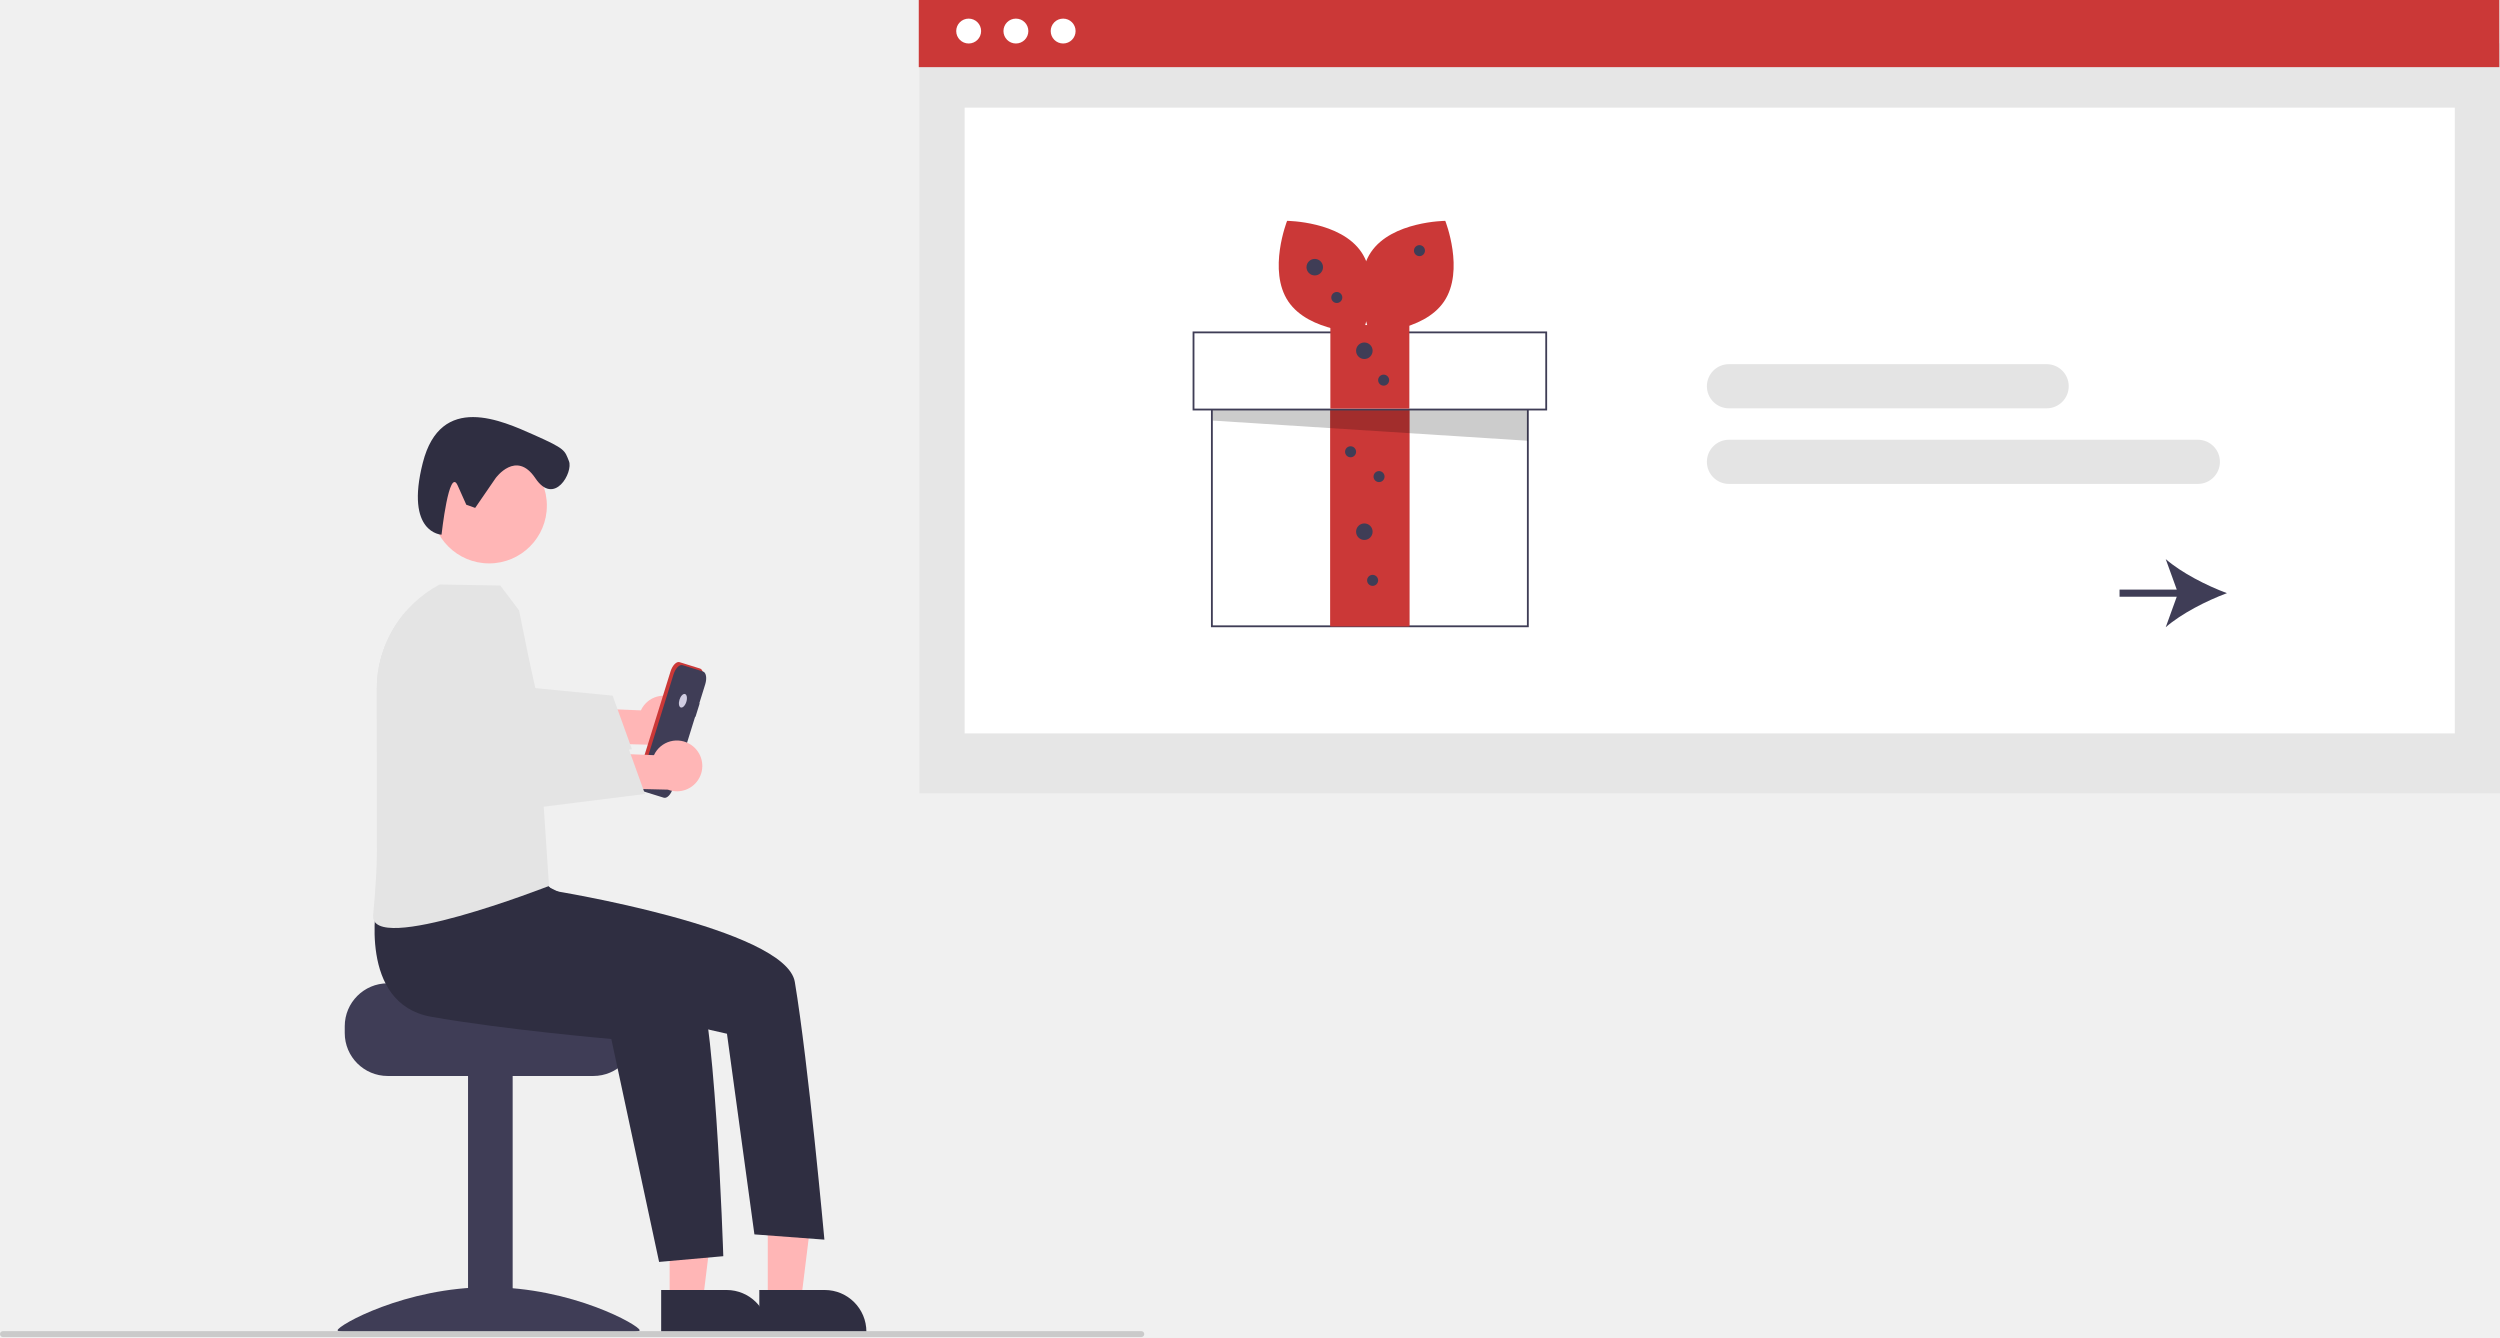
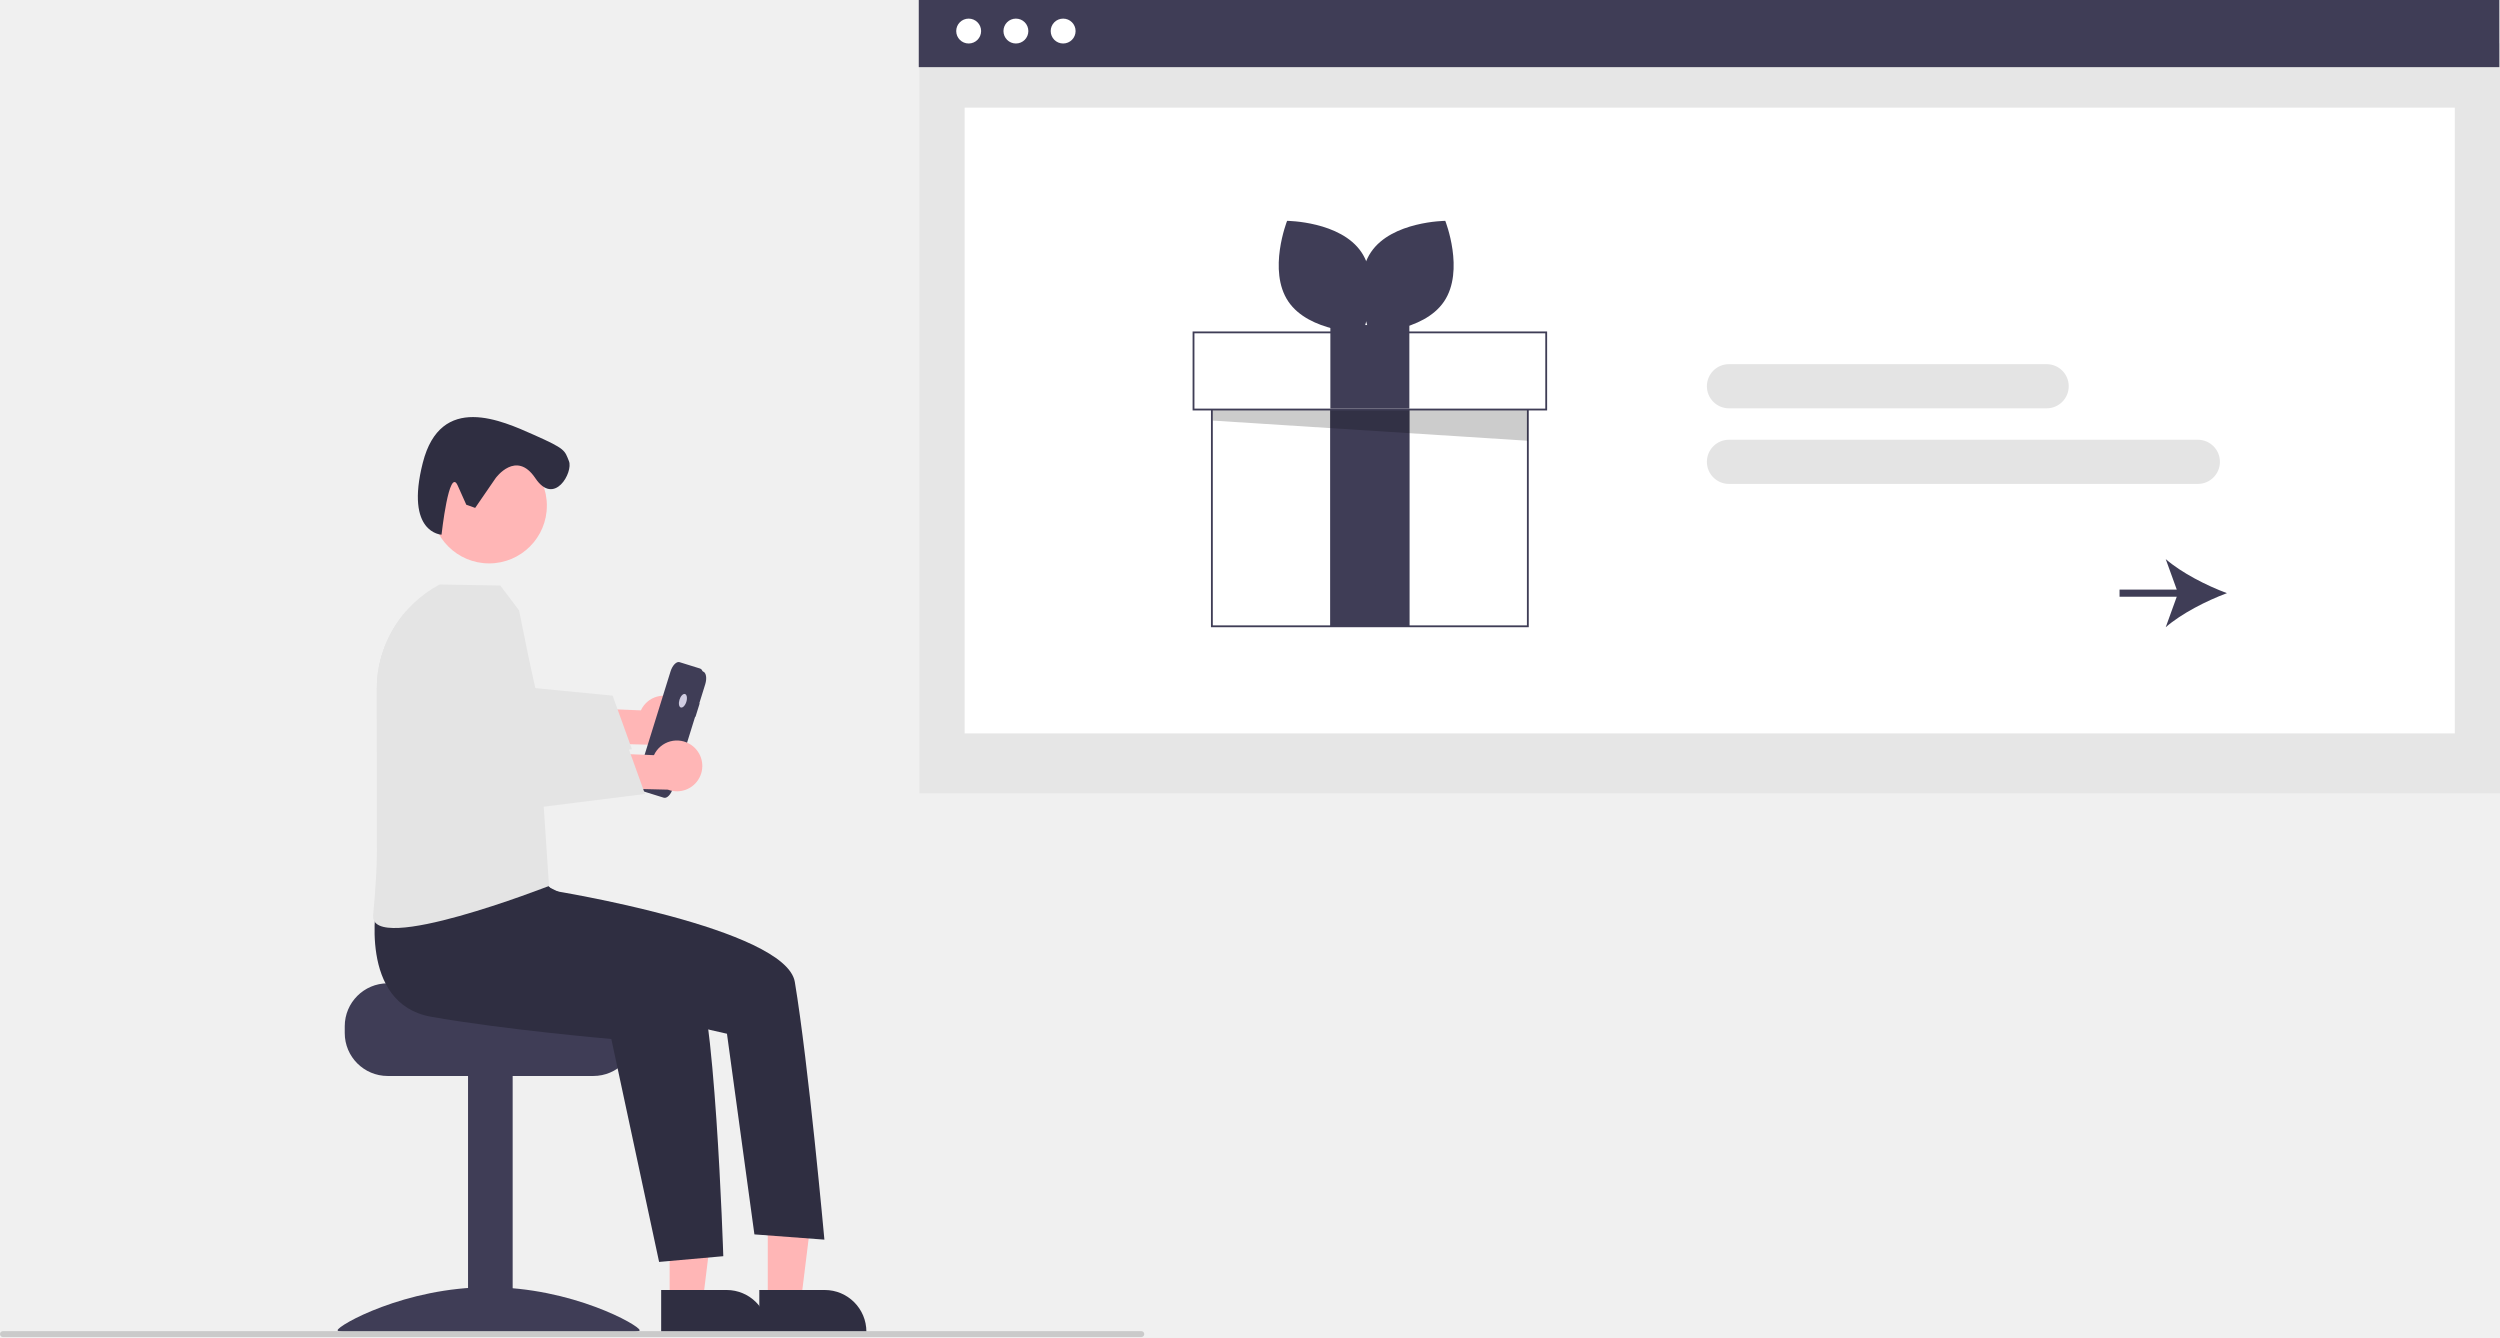
<svg xmlns="http://www.w3.org/2000/svg" data-name="Layer 1" width="836.795" height="447.543" viewBox="0 0 836.795 447.543">
  <path d="M214.517,672.627l-.049-.929c-.01-.204-.916-20.562,11.779-34.102,12.696-13.54,34.486-15.456,34.704-15.473l.995-.081.048.928c.01.204.916,20.562-11.779,34.102-12.696,13.54-34.486,15.456-34.704,15.473ZM227.632,638.722c-10.734,11.447-11.422,27.964-11.417,32.093,4.397-.556,21.893-3.431,32.616-14.868,10.722-11.436,11.419-27.961,11.417-32.093C255.849,624.41,238.355,627.285,227.632,638.722Z" transform="translate(-181.6026 -226.2284)" fill="#f0f0f0" />
  <path d="M234.172,642.566c-2.739,18.207-19.229,29.929-19.229,29.929S202.892,654.697,205.631,636.49s19.229-29.929,19.229-29.929S236.911,624.359,234.172,642.566Z" transform="translate(-181.6026 -226.2284)" fill="#f0f0f0" />
  <rect id="ed526203-2362-4a43-96ca-450f4725da7a" data-name="Rectangle 62" x="307.754" y="14.504" width="529.041" height="251.039" fill="#e6e6e6" />
  <rect id="bc241c52-ebb2-41fa-9574-d106f872c1dd" data-name="Rectangle 75" x="322.882" y="36.031" width="498.786" height="209.45" fill="#fff" />
-   <rect id="bf2b7fee-aafd-4163-88e6-719b489e53a8" data-name="Rectangle 80" x="307.528" width="529.041" height="22.475" fill="#cb3837" />
+   <rect id="bf2b7fee-aafd-4163-88e6-719b489e53a8" data-name="Rectangle 80" x="307.528" width="529.041" height="22.475" fill="#3f3d56" />
  <circle id="bcccbf37-d4b5-4127-83d7-1cbb700c027e" data-name="Ellipse 90" cx="324.23" cy="10.396" r="4.166" fill="#fff" />
  <circle id="a113f3b2-577f-43f8-9adc-c82fb7c016a2" data-name="Ellipse 91" cx="340.041" cy="10.396" r="4.166" fill="#fff" />
  <circle id="b270d923-4b8c-4c85-892d-857a2ab12939" data-name="Ellipse 92" cx="355.854" cy="10.396" r="4.166" fill="#fff" />
  <rect x="405.639" y="119.556" width="105.756" height="90.077" fill="#fff" />
  <path d="M693.305,436.169H586.934V345.477H693.305ZM587.549,435.554H692.69V346.092H587.549Z" transform="translate(-181.6026 -226.2284)" fill="#3f3d56" />
-   <rect x="445.297" y="137.079" width="26.439" height="72.553" fill="#cb3837" />
-   <rect x="445.297" y="137.079" width="26.439" height="72.553" fill="#cb3837" />
+   <rect x="445.297" y="137.079" width="26.439" height="72.553" fill="#3f3d56" />
+   <rect x="445.297" y="137.079" width="26.439" height="72.553" fill="#3f3d56" />
  <polygon points="405.946 126.166 405.946 140.78 511.395 147.532 511.084 129.499 405.946 126.166" opacity="0.2" />
  <rect x="399.49" y="111.255" width="118.053" height="25.824" fill="#fff" />
  <path d="M699.453,363.615H580.786v-26.439H699.453Zm-118.053-.615H698.839V337.791H581.4Z" transform="translate(-181.6026 -226.2284)" fill="#3f3d56" />
-   <rect x="445.297" y="108.796" width="26.439" height="27.976" fill="#cb3837" />
-   <path d="M637.289,310.632c6.979,10.346.403,26.985.403,26.985s-17.891-.134-24.87-10.48-.403-26.985-.403-26.985S630.31,300.286,637.289,310.632Z" transform="translate(-181.6026 -226.2284)" fill="#cb3837" />
-   <path d="M640.491,310.632c-6.979,10.346-.403,26.985-.403,26.985s17.891-.134,24.87-10.48.403-26.985.403-26.985S647.47,300.286,640.491,310.632Z" transform="translate(-181.6026 -226.2284)" fill="#cb3837" />
+   <rect x="445.297" y="108.796" width="26.439" height="27.976" fill="#3f3d56" />
+   <path d="M637.289,310.632c6.979,10.346.403,26.985.403,26.985s-17.891-.134-24.87-10.48-.403-26.985-.403-26.985S630.31,300.286,637.289,310.632Z" transform="translate(-181.6026 -226.2284)" fill="#3f3d56" />
+   <path d="M640.491,310.632c-6.979,10.346-.403,26.985-.403,26.985s17.891-.134,24.87-10.48.403-26.985.403-26.985S647.47,300.286,640.491,310.632Z" transform="translate(-181.6026 -226.2284)" fill="#3f3d56" />
  <circle cx="440.071" cy="89.428" r="2.767" fill="#3f3d56" />
  <circle cx="456.672" cy="117.404" r="2.767" fill="#3f3d56" />
  <circle cx="456.672" cy="177.968" r="2.767" fill="#3f3d56" />
  <circle cx="447.449" cy="99.573" r="1.845" fill="#3f3d56" />
  <circle cx="475.118" cy="83.894" r="1.845" fill="#3f3d56" />
  <circle cx="463.128" cy="127.242" r="1.845" fill="#3f3d56" />
  <circle cx="452.061" cy="151.221" r="1.845" fill="#3f3d56" />
  <circle cx="461.591" cy="159.522" r="1.845" fill="#3f3d56" />
  <circle cx="459.439" cy="194.261" r="1.845" fill="#3f3d56" />
  <path d="M917.259,388.204H760.32a7.392,7.392,0,1,1,0-14.784H917.259a7.392,7.392,0,1,1,0,14.784Z" transform="translate(-181.6026 -226.2284)" fill="#e4e4e4" />
  <path d="M866.652,362.901H760.32a7.392,7.392,0,1,1,0-14.784H866.652a7.392,7.392,0,1,1,0,14.784Z" transform="translate(-181.6026 -226.2284)" fill="#e4e4e4" />
  <path d="M906.51,436.169c5.236-4.565,13.683-8.876,20.492-11.399-6.808-2.526-15.255-6.836-20.492-11.402l3.691,10.203H891.054v2.397h19.146Z" transform="translate(-181.6026 -226.2284)" fill="#3f3d56" />
  <path d="M408.626,460.599a8.451,8.451,0,0,0-12.506,3.398l-19.298-.745-3.313,11.617,27.268.669a8.497,8.497,0,0,0,7.849-14.939Z" transform="translate(-181.6026 -226.2284)" fill="#ffb6b6" />
  <path d="M393.12,476.992l-19.67,2.47-2.49.31-40.02,5.02s-12.28-8.85-23.2-18.2v-9.76a39.5,39.5,0,0,1,9.77-26.04c14.78,7.17,25.1,23.98,25.1,23.98l25.59,2.5,2.56.25,15.9,1.55Z" transform="translate(-181.6026 -226.2284)" fill="#e4e4e4" />
  <path d="M311.355,555.359h37.002c0,1.585,40.448,2.872,40.448,2.872a14.776,14.776,0,0,1,2.424,2.298,14.258,14.258,0,0,1,3.332,9.191v2.298a14.366,14.366,0,0,1-14.361,14.361H311.355a14.374,14.374,0,0,1-14.361-14.361v-2.298A14.381,14.381,0,0,1,311.355,555.359Z" transform="translate(-181.6026 -226.2284)" fill="#3f3d56" />
  <rect x="156.661" y="359.58" width="14.935" height="86.208" fill="#3f3d56" />
  <path d="M395.707,671.492c0,1.614-22.632.624-50.551.624s-50.551.99-50.551-.624,22.632-14.411,50.551-14.411S395.707,669.878,395.707,671.492Z" transform="translate(-181.6026 -226.2284)" fill="#3f3d56" />
  <polygon points="224.138 435.413 235.253 435.413 240.541 392.539 224.136 392.539 224.138 435.413" fill="#ffb6b6" />
  <path d="M402.905,658.013l21.891-.001h.001A13.951,13.951,0,0,1,438.747,671.962v.453l-35.841.001Z" transform="translate(-181.6026 -226.2284)" fill="#2f2e41" />
  <polygon points="256.99 435.413 268.106 435.413 273.394 392.539 256.989 392.539 256.99 435.413" fill="#ffb6b6" />
  <path d="M435.758,658.013l21.891-.001h.001A13.951,13.951,0,0,1,471.599,671.962v.453l-35.841.001Z" transform="translate(-181.6026 -226.2284)" fill="#2f2e41" />
  <circle cx="163.718" cy="169.254" r="19.327" fill="#ffb6b6" />
  <path d="M347.5,386.265s6.874-9.556,13.278.004,12.736-2.037,11.265-5.68-1.084-4.082-11.751-8.813-31.175-14.244-37.176,9.365,6.278,24.055,6.278,24.055,2.505-22.941,5.396-16.482l2.891,6.459,2.97,1.06Z" transform="translate(-181.6026 -226.2284)" fill="#2f2e41" />
  <path d="M307.742,527.903s-6.485,34.29,18.189,38.657,60.29,7.436,60.29,7.436l15.994,74.623,21.488-1.918s-2.858-89.83-9.886-96.858-51.447-28.071-51.447-28.071Z" transform="translate(-181.6026 -226.2284)" fill="#2f2e41" />
  <path d="M355.931,513.532l10.791,10.826s77.917,12.55,80.923,30.547c4.538,27.17,9.898,86.254,9.898,86.254l-23.427-1.757-9.187-67.162L387.448,563.713l-42.645-23.24Z" transform="translate(-181.6026 -226.2284)" fill="#2f2e41" />
  <path d="M365.37,522.772s-60.19,23.58-58.87,9.71c1.53-16.07,1.24-23.07,1.24-23.07v-52.58a39.622,39.622,0,0,1,21-34.96l20.32.34,6.27,8.31c5.04,25.25,6.04,28.25,6.04,28.25l4.2,11.5.88,7.19-3.08,15.31Z" transform="translate(-181.6026 -226.2284)" fill="#e4e4e4" />
-   <path d="M414.798,460.656l-.118-.037,1.976-6.358c.632-2.032.305-3.941-.731-4.263h0l-6.862-2.133c-1.035-.322-2.387,1.065-3.018,3.097h0l-10.843,34.882c-.632,2.032-.305,3.941.731,4.263h0l6.862,2.133c1.035.322,2.387-1.065,3.018-3.097l0,0,7.459-23.998.118.037Z" transform="translate(-181.6026 -226.2284)" fill="#cb3837" />
+   <path d="M414.798,460.656l-.118-.037,1.976-6.358c.632-2.032.305-3.941-.731-4.263h0l-6.862-2.133c-1.035-.322-2.387,1.065-3.018,3.097h0l-10.843,34.882c-.632,2.032-.305,3.941.731,4.263h0l6.862,2.133c1.035.322,2.387-1.065,3.018-3.097l0,0,7.459-23.998.118.037Z" transform="translate(-181.6026 -226.2284)" fill="#3f3d56" />
  <path d="M415.798,461.656l-.118-.037,1.976-6.358c.632-2.032.305-3.941-.731-4.263h0l-6.862-2.133c-1.035-.322-2.387,1.065-3.018,3.097h0l-10.843,34.882c-.632,2.032-.305,3.941.731,4.263h0l6.862,2.133c1.035.322,2.387-1.065,3.018-3.097l0,0,7.459-23.998.118.037Z" transform="translate(-181.6026 -226.2284)" fill="#3f3d56" />
  <ellipse cx="410.185" cy="460.786" rx="2.361" ry="1.202" transform="translate(-333.1895 489.483) rotate(-72.73295)" fill="#d0cde1" />
  <path d="M412.996,475.599a8.451,8.451,0,0,0-12.506,3.398l-19.298-.745-3.313,11.617,27.268.669a8.497,8.497,0,0,0,7.849-14.939Z" transform="translate(-181.6026 -226.2284)" fill="#ffb6b6" />
  <path d="M397.49,491.992l-22.16,2.78-40.02,5.02s-15.87-11.44-27.57-22.05v-20.91a39.538,39.538,0,0,1,2.63-14.19c20.64,1.13,36.61,27.13,36.61,27.13l25.59,2.5,18.46,1.8Z" transform="translate(-181.6026 -226.2284)" fill="#e4e4e4" />
  <path d="M563.603,673.772h-381a1,1,0,0,1,0-2h381a1,1,0,0,1,0,2Z" transform="translate(-181.6026 -226.2284)" fill="#cacaca" />
</svg>
